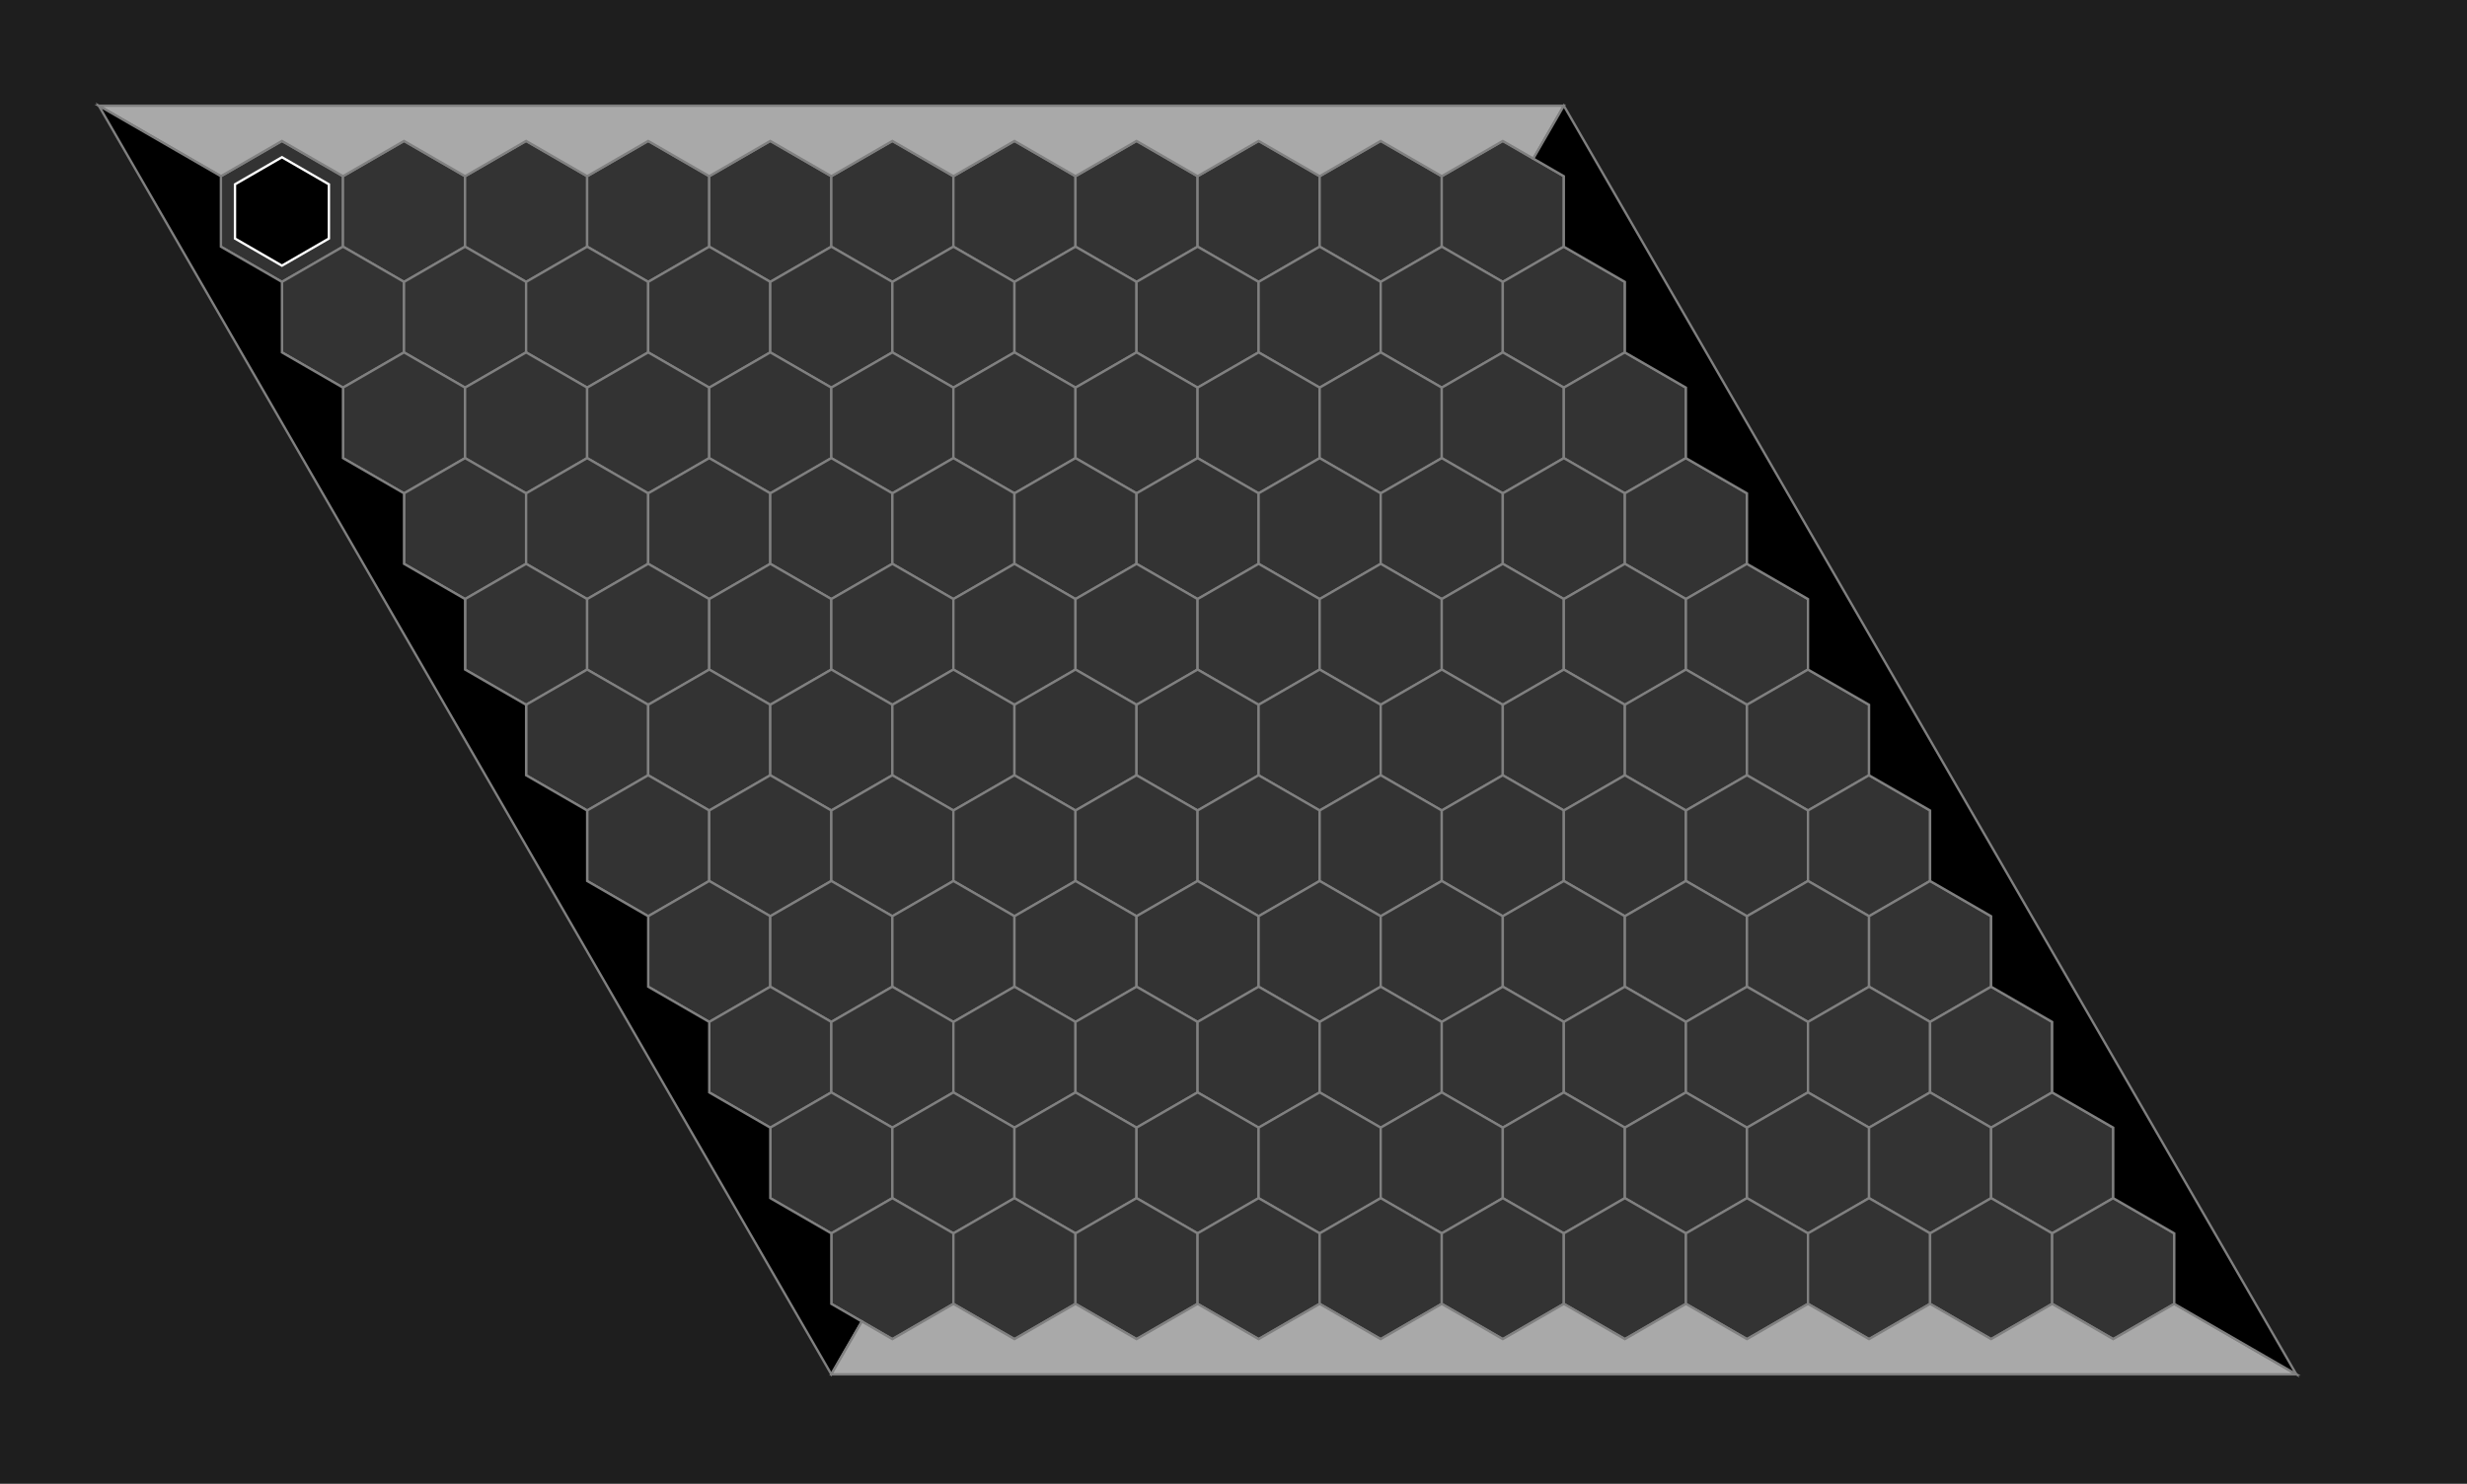
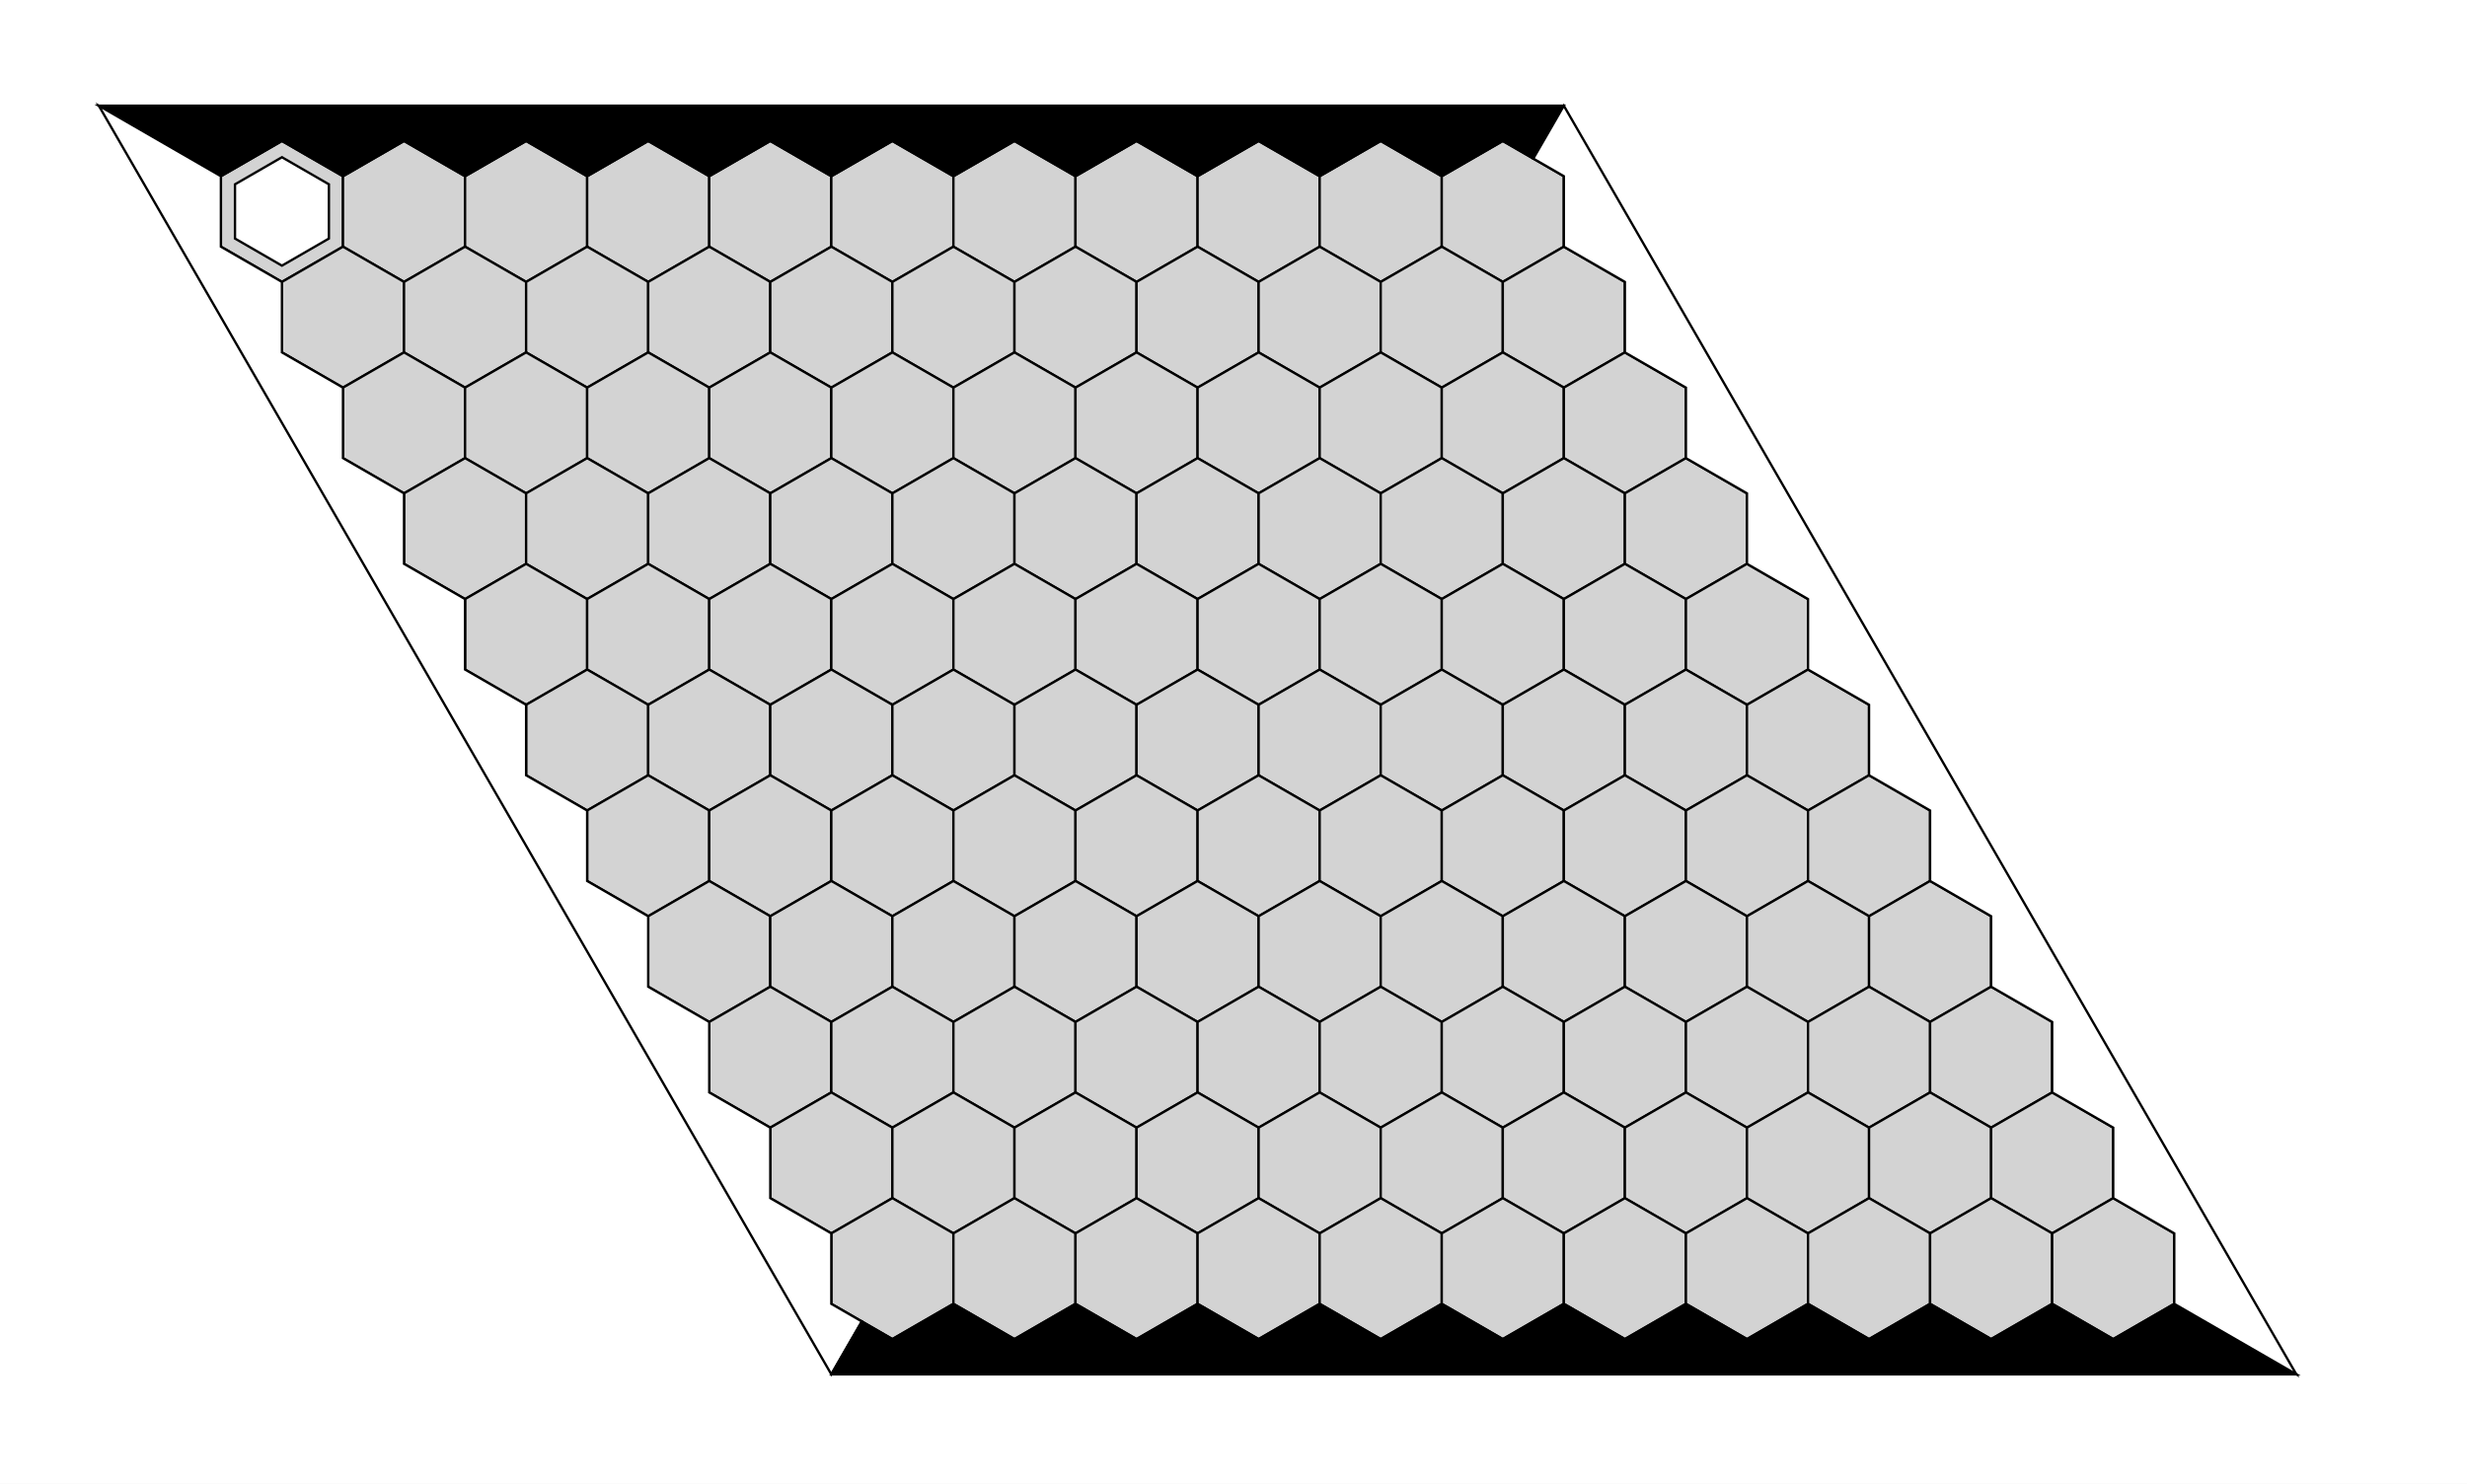
<svg xmlns="http://www.w3.org/2000/svg" baseProfile="full" height="315.789" version="1.1" width="525.0">
  <defs />
-   <rect fill="#1e1e1e" height="165.0" width="165.0" x="0" y="0" />
+   <rect fill="white" height="165.0" width="165.0" x="0" y="0" />
  <g transform="scale(1.0)">
-     <rect fill="#1e1e1e" height="315.789" width="525.0" x="0" y="0" />
+     <rect fill="white" height="315.789" width="525.0" x="0" y="0" />
    <g transform="translate(45.0,30.0) translate(15.0,15.0)">
-       <polygon fill="#333333" points="0.0,15.0 12.99,7.5 12.99,-7.5 -0.0,-15.0 -12.99,-7.5 -12.99,7.5" stroke="gray" stroke-width="0.5px" />
-       <polygon fill="black" points="0.0,11.539 9.993,5.769 9.993,-5.769 -0.0,-11.539 -9.993,-5.769 -9.993,5.769" stroke="white" stroke-width="0.5px" />
-       <polygon fill="#333333" points="25.981,15.0 38.971,7.5 38.971,-7.5 25.981,-15.0 12.99,-7.5 12.99,7.5" stroke="gray" stroke-width="0.5px" />
-       <polygon fill="#333333" points="51.962,15.0 64.952,7.5 64.952,-7.5 51.962,-15.0 38.971,-7.5 38.971,7.5" stroke="gray" stroke-width="0.5px" />
-       <polygon fill="#333333" points="77.942,15.0 90.933,7.5 90.933,-7.5 77.942,-15.0 64.952,-7.5 64.952,7.5" stroke="gray" stroke-width="0.5px" />
-       <polygon fill="#333333" points="103.923,15.0 116.913,7.5 116.913,-7.5 103.923,-15.0 90.933,-7.5 90.933,7.5" stroke="gray" stroke-width="0.5px" />
-       <polygon fill="#333333" points="129.904,15.0 142.894,7.5 142.894,-7.5 129.904,-15.0 116.913,-7.5 116.913,7.5" stroke="gray" stroke-width="0.5px" />
-       <polygon fill="#333333" points="155.885,15.0 168.875,7.5 168.875,-7.5 155.885,-15.0 142.894,-7.5 142.894,7.5" stroke="gray" stroke-width="0.5px" />
-       <polygon fill="#333333" points="181.865,15.0 194.856,7.5 194.856,-7.5 181.865,-15.0 168.875,-7.5 168.875,7.5" stroke="gray" stroke-width="0.5px" />
-       <polygon fill="#333333" points="207.846,15.0 220.837,7.5 220.837,-7.5 207.846,-15.0 194.856,-7.5 194.856,7.5" stroke="gray" stroke-width="0.5px" />
-       <polygon fill="#333333" points="233.827,15.0 246.817,7.5 246.817,-7.5 233.827,-15.0 220.837,-7.5 220.837,7.5" stroke="gray" stroke-width="0.5px" />
-       <polygon fill="#333333" points="259.808,15.0 272.798,7.5 272.798,-7.5 259.808,-15.0 246.817,-7.5 246.817,7.5" stroke="gray" stroke-width="0.5px" />
-       <polygon fill="#333333" points="12.99,37.5 25.981,30.0 25.981,15.0 12.99,7.5 0.0,15.0 0.0,30.0" stroke="gray" stroke-width="0.5px" />
-       <polygon fill="#333333" points="38.971,37.5 51.962,30.0 51.962,15.0 38.971,7.5 25.981,15.0 25.981,30.0" stroke="gray" stroke-width="0.5px" />
-       <polygon fill="#333333" points="64.952,37.5 77.942,30.0 77.942,15.0 64.952,7.5 51.962,15.0 51.962,30.0" stroke="gray" stroke-width="0.5px" />
-       <polygon fill="#333333" points="90.933,37.5 103.923,30.0 103.923,15.0 90.933,7.5 77.942,15.0 77.942,30.0" stroke="gray" stroke-width="0.5px" />
-       <polygon fill="#333333" points="116.913,37.5 129.904,30.0 129.904,15.0 116.913,7.5 103.923,15.0 103.923,30.0" stroke="gray" stroke-width="0.5px" />
-       <polygon fill="#333333" points="142.894,37.5 155.885,30.0 155.885,15.0 142.894,7.5 129.904,15.0 129.904,30.0" stroke="gray" stroke-width="0.5px" />
-       <polygon fill="#333333" points="168.875,37.5 181.865,30.0 181.865,15.0 168.875,7.5 155.885,15.0 155.885,30.0" stroke="gray" stroke-width="0.5px" />
-       <polygon fill="#333333" points="194.856,37.5 207.846,30.0 207.846,15.0 194.856,7.5 181.865,15.0 181.865,30.0" stroke="gray" stroke-width="0.5px" />
-       <polygon fill="#333333" points="220.837,37.5 233.827,30.0 233.827,15.0 220.837,7.5 207.846,15.0 207.846,30.0" stroke="gray" stroke-width="0.5px" />
-       <polygon fill="#333333" points="246.817,37.5 259.808,30.0 259.808,15.0 246.817,7.5 233.827,15.0 233.827,30.0" stroke="gray" stroke-width="0.5px" />
-       <polygon fill="#333333" points="272.798,37.5 285.788,30.0 285.788,15.0 272.798,7.5 259.808,15.0 259.808,30.0" stroke="gray" stroke-width="0.5px" />
-       <polygon fill="#333333" points="25.981,60.0 38.971,52.5 38.971,37.5 25.981,30.0 12.99,37.5 12.99,52.5" stroke="gray" stroke-width="0.5px" />
-       <polygon fill="#333333" points="51.962,60.0 64.952,52.5 64.952,37.5 51.962,30.0 38.971,37.5 38.971,52.5" stroke="gray" stroke-width="0.5px" />
-       <polygon fill="#333333" points="77.942,60.0 90.933,52.5 90.933,37.5 77.942,30.0 64.952,37.5 64.952,52.5" stroke="gray" stroke-width="0.5px" />
-       <polygon fill="#333333" points="103.923,60.0 116.913,52.5 116.913,37.5 103.923,30.0 90.933,37.5 90.933,52.5" stroke="gray" stroke-width="0.5px" />
-       <polygon fill="#333333" points="129.904,60.0 142.894,52.5 142.894,37.5 129.904,30.0 116.913,37.5 116.913,52.5" stroke="gray" stroke-width="0.5px" />
-       <polygon fill="#333333" points="155.885,60.0 168.875,52.5 168.875,37.5 155.885,30.0 142.894,37.5 142.894,52.5" stroke="gray" stroke-width="0.5px" />
-       <polygon fill="#333333" points="181.865,60.0 194.856,52.5 194.856,37.5 181.865,30.0 168.875,37.5 168.875,52.5" stroke="gray" stroke-width="0.5px" />
-       <polygon fill="#333333" points="207.846,60.0 220.837,52.5 220.837,37.5 207.846,30.0 194.856,37.5 194.856,52.5" stroke="gray" stroke-width="0.5px" />
-       <polygon fill="#333333" points="233.827,60.0 246.817,52.5 246.817,37.5 233.827,30.0 220.837,37.5 220.837,52.5" stroke="gray" stroke-width="0.5px" />
-       <polygon fill="#333333" points="259.808,60.0 272.798,52.5 272.798,37.5 259.808,30.0 246.817,37.5 246.817,52.5" stroke="gray" stroke-width="0.5px" />
-       <polygon fill="#333333" points="285.788,60.0 298.779,52.5 298.779,37.5 285.788,30.0 272.798,37.5 272.798,52.5" stroke="gray" stroke-width="0.5px" />
-       <polygon fill="#333333" points="38.971,82.5 51.962,75.0 51.962,60.0 38.971,52.5 25.981,60.0 25.981,75.0" stroke="gray" stroke-width="0.5px" />
-       <polygon fill="#333333" points="64.952,82.5 77.942,75.0 77.942,60.0 64.952,52.5 51.962,60.0 51.962,75.0" stroke="gray" stroke-width="0.5px" />
-       <polygon fill="#333333" points="90.933,82.5 103.923,75.0 103.923,60.0 90.933,52.5 77.942,60.0 77.942,75.0" stroke="gray" stroke-width="0.5px" />
-       <polygon fill="#333333" points="116.913,82.5 129.904,75.0 129.904,60.0 116.913,52.5 103.923,60.0 103.923,75.0" stroke="gray" stroke-width="0.5px" />
-       <polygon fill="#333333" points="142.894,82.5 155.885,75.0 155.885,60.0 142.894,52.5 129.904,60.0 129.904,75.0" stroke="gray" stroke-width="0.5px" />
-       <polygon fill="#333333" points="168.875,82.5 181.865,75.0 181.865,60.0 168.875,52.5 155.885,60.0 155.885,75.0" stroke="gray" stroke-width="0.5px" />
-       <polygon fill="#333333" points="194.856,82.5 207.846,75.0 207.846,60.0 194.856,52.5 181.865,60.0 181.865,75.0" stroke="gray" stroke-width="0.5px" />
-       <polygon fill="#333333" points="220.837,82.5 233.827,75.0 233.827,60.0 220.837,52.5 207.846,60.0 207.846,75.0" stroke="gray" stroke-width="0.5px" />
-       <polygon fill="#333333" points="246.817,82.5 259.808,75.0 259.808,60.0 246.817,52.5 233.827,60.0 233.827,75.0" stroke="gray" stroke-width="0.5px" />
-       <polygon fill="#333333" points="272.798,82.5 285.788,75.0 285.788,60.0 272.798,52.5 259.808,60.0 259.808,75.0" stroke="gray" stroke-width="0.5px" />
-       <polygon fill="#333333" points="298.779,82.5 311.769,75.0 311.769,60.0 298.779,52.5 285.788,60.0 285.788,75.0" stroke="gray" stroke-width="0.5px" />
-       <polygon fill="#333333" points="51.962,105.0 64.952,97.5 64.952,82.5 51.962,75.0 38.971,82.5 38.971,97.5" stroke="gray" stroke-width="0.5px" />
-       <polygon fill="#333333" points="77.942,105.0 90.933,97.5 90.933,82.5 77.942,75.0 64.952,82.5 64.952,97.5" stroke="gray" stroke-width="0.5px" />
-       <polygon fill="#333333" points="103.923,105.0 116.913,97.5 116.913,82.5 103.923,75.0 90.933,82.5 90.933,97.5" stroke="gray" stroke-width="0.5px" />
-       <polygon fill="#333333" points="129.904,105.0 142.894,97.5 142.894,82.5 129.904,75.0 116.913,82.5 116.913,97.5" stroke="gray" stroke-width="0.5px" />
-       <polygon fill="#333333" points="155.885,105.0 168.875,97.5 168.875,82.5 155.885,75.0 142.894,82.5 142.894,97.5" stroke="gray" stroke-width="0.5px" />
-       <polygon fill="#333333" points="181.865,105.0 194.856,97.5 194.856,82.5 181.865,75.0 168.875,82.5 168.875,97.5" stroke="gray" stroke-width="0.5px" />
-       <polygon fill="#333333" points="207.846,105.0 220.837,97.5 220.837,82.5 207.846,75.0 194.856,82.5 194.856,97.5" stroke="gray" stroke-width="0.5px" />
-       <polygon fill="#333333" points="233.827,105.0 246.817,97.5 246.817,82.5 233.827,75.0 220.837,82.5 220.837,97.5" stroke="gray" stroke-width="0.5px" />
-       <polygon fill="#333333" points="259.808,105.0 272.798,97.5 272.798,82.5 259.808,75.0 246.817,82.5 246.817,97.5" stroke="gray" stroke-width="0.5px" />
-       <polygon fill="#333333" points="285.788,105.0 298.779,97.5 298.779,82.5 285.788,75.0 272.798,82.5 272.798,97.5" stroke="gray" stroke-width="0.5px" />
-       <polygon fill="#333333" points="311.769,105.0 324.76,97.5 324.76,82.5 311.769,75.0 298.779,82.5 298.779,97.5" stroke="gray" stroke-width="0.5px" />
-       <polygon fill="#333333" points="64.952,127.5 77.942,120.0 77.942,105.0 64.952,97.5 51.962,105.0 51.962,120.0" stroke="gray" stroke-width="0.5px" />
-       <polygon fill="#333333" points="90.933,127.5 103.923,120.0 103.923,105.0 90.933,97.5 77.942,105.0 77.942,120.0" stroke="gray" stroke-width="0.5px" />
-       <polygon fill="#333333" points="116.913,127.5 129.904,120.0 129.904,105.0 116.913,97.5 103.923,105.0 103.923,120.0" stroke="gray" stroke-width="0.5px" />
-       <polygon fill="#333333" points="142.894,127.5 155.885,120.0 155.885,105.0 142.894,97.5 129.904,105.0 129.904,120.0" stroke="gray" stroke-width="0.5px" />
-       <polygon fill="#333333" points="168.875,127.5 181.865,120.0 181.865,105.0 168.875,97.5 155.885,105.0 155.885,120.0" stroke="gray" stroke-width="0.5px" />
-       <polygon fill="#333333" points="194.856,127.5 207.846,120.0 207.846,105.0 194.856,97.5 181.865,105.0 181.865,120.0" stroke="gray" stroke-width="0.5px" />
-       <polygon fill="#333333" points="220.837,127.5 233.827,120.0 233.827,105.0 220.837,97.5 207.846,105.0 207.846,120.0" stroke="gray" stroke-width="0.5px" />
-       <polygon fill="#333333" points="246.817,127.5 259.808,120.0 259.808,105.0 246.817,97.5 233.827,105.0 233.827,120.0" stroke="gray" stroke-width="0.5px" />
-       <polygon fill="#333333" points="272.798,127.5 285.788,120.0 285.788,105.0 272.798,97.5 259.808,105.0 259.808,120.0" stroke="gray" stroke-width="0.5px" />
-       <polygon fill="#333333" points="298.779,127.5 311.769,120.0 311.769,105.0 298.779,97.5 285.788,105.0 285.788,120.0" stroke="gray" stroke-width="0.5px" />
-       <polygon fill="#333333" points="324.76,127.5 337.75,120.0 337.75,105.0 324.76,97.5 311.769,105.0 311.769,120.0" stroke="gray" stroke-width="0.5px" />
-       <polygon fill="#333333" points="77.942,150.0 90.933,142.5 90.933,127.5 77.942,120.0 64.952,127.5 64.952,142.5" stroke="gray" stroke-width="0.5px" />
-       <polygon fill="#333333" points="103.923,150.0 116.913,142.5 116.913,127.5 103.923,120.0 90.933,127.5 90.933,142.5" stroke="gray" stroke-width="0.5px" />
-       <polygon fill="#333333" points="129.904,150.0 142.894,142.5 142.894,127.5 129.904,120.0 116.913,127.5 116.913,142.5" stroke="gray" stroke-width="0.5px" />
-       <polygon fill="#333333" points="155.885,150.0 168.875,142.5 168.875,127.5 155.885,120.0 142.894,127.5 142.894,142.5" stroke="gray" stroke-width="0.5px" />
-       <polygon fill="#333333" points="181.865,150.0 194.856,142.5 194.856,127.5 181.865,120.0 168.875,127.5 168.875,142.5" stroke="gray" stroke-width="0.5px" />
-       <polygon fill="#333333" points="207.846,150.0 220.837,142.5 220.837,127.5 207.846,120.0 194.856,127.5 194.856,142.5" stroke="gray" stroke-width="0.5px" />
-       <polygon fill="#333333" points="233.827,150.0 246.817,142.5 246.817,127.5 233.827,120.0 220.837,127.5 220.837,142.5" stroke="gray" stroke-width="0.5px" />
-       <polygon fill="#333333" points="259.808,150.0 272.798,142.5 272.798,127.5 259.808,120.0 246.817,127.5 246.817,142.5" stroke="gray" stroke-width="0.5px" />
-       <polygon fill="#333333" points="285.788,150.0 298.779,142.5 298.779,127.5 285.788,120.0 272.798,127.5 272.798,142.5" stroke="gray" stroke-width="0.5px" />
-       <polygon fill="#333333" points="311.769,150.0 324.76,142.5 324.76,127.5 311.769,120.0 298.779,127.5 298.779,142.5" stroke="gray" stroke-width="0.5px" />
-       <polygon fill="#333333" points="337.75,150.0 350.74,142.5 350.74,127.5 337.75,120.0 324.76,127.5 324.76,142.5" stroke="gray" stroke-width="0.5px" />
-       <polygon fill="#333333" points="90.933,172.5 103.923,165.0 103.923,150.0 90.933,142.5 77.942,150.0 77.942,165.0" stroke="gray" stroke-width="0.5px" />
-       <polygon fill="#333333" points="116.913,172.5 129.904,165.0 129.904,150.0 116.913,142.5 103.923,150.0 103.923,165.0" stroke="gray" stroke-width="0.5px" />
-       <polygon fill="#333333" points="142.894,172.5 155.885,165.0 155.885,150.0 142.894,142.5 129.904,150.0 129.904,165.0" stroke="gray" stroke-width="0.5px" />
-       <polygon fill="#333333" points="168.875,172.5 181.865,165.0 181.865,150.0 168.875,142.5 155.885,150.0 155.885,165.0" stroke="gray" stroke-width="0.5px" />
-       <polygon fill="#333333" points="194.856,172.5 207.846,165.0 207.846,150.0 194.856,142.5 181.865,150.0 181.865,165.0" stroke="gray" stroke-width="0.5px" />
-       <polygon fill="#333333" points="220.837,172.5 233.827,165.0 233.827,150.0 220.837,142.5 207.846,150.0 207.846,165.0" stroke="gray" stroke-width="0.5px" />
-       <polygon fill="#333333" points="246.817,172.5 259.808,165.0 259.808,150.0 246.817,142.5 233.827,150.0 233.827,165.0" stroke="gray" stroke-width="0.5px" />
-       <polygon fill="#333333" points="272.798,172.5 285.788,165.0 285.788,150.0 272.798,142.5 259.808,150.0 259.808,165.0" stroke="gray" stroke-width="0.5px" />
-       <polygon fill="#333333" points="298.779,172.5 311.769,165.0 311.769,150.0 298.779,142.5 285.788,150.0 285.788,165.0" stroke="gray" stroke-width="0.5px" />
-       <polygon fill="#333333" points="324.76,172.5 337.75,165.0 337.75,150.0 324.76,142.5 311.769,150.0 311.769,165.0" stroke="gray" stroke-width="0.5px" />
-       <polygon fill="#333333" points="350.74,172.5 363.731,165.0 363.731,150.0 350.74,142.5 337.75,150.0 337.75,165.0" stroke="gray" stroke-width="0.5px" />
-       <polygon fill="#333333" points="103.923,195.0 116.913,187.5 116.913,172.5 103.923,165.0 90.933,172.5 90.933,187.5" stroke="gray" stroke-width="0.5px" />
-       <polygon fill="#333333" points="129.904,195.0 142.894,187.5 142.894,172.5 129.904,165.0 116.913,172.5 116.913,187.5" stroke="gray" stroke-width="0.5px" />
-       <polygon fill="#333333" points="155.885,195.0 168.875,187.5 168.875,172.5 155.885,165.0 142.894,172.5 142.894,187.5" stroke="gray" stroke-width="0.5px" />
-       <polygon fill="#333333" points="181.865,195.0 194.856,187.5 194.856,172.5 181.865,165.0 168.875,172.5 168.875,187.5" stroke="gray" stroke-width="0.5px" />
-       <polygon fill="#333333" points="207.846,195.0 220.837,187.5 220.837,172.5 207.846,165.0 194.856,172.5 194.856,187.5" stroke="gray" stroke-width="0.5px" />
-       <polygon fill="#333333" points="233.827,195.0 246.817,187.5 246.817,172.5 233.827,165.0 220.837,172.5 220.837,187.5" stroke="gray" stroke-width="0.5px" />
-       <polygon fill="#333333" points="259.808,195.0 272.798,187.5 272.798,172.5 259.808,165.0 246.817,172.5 246.817,187.5" stroke="gray" stroke-width="0.5px" />
-       <polygon fill="#333333" points="285.788,195.0 298.779,187.5 298.779,172.5 285.788,165.0 272.798,172.5 272.798,187.5" stroke="gray" stroke-width="0.5px" />
-       <polygon fill="#333333" points="311.769,195.0 324.76,187.5 324.76,172.5 311.769,165.0 298.779,172.5 298.779,187.5" stroke="gray" stroke-width="0.5px" />
-       <polygon fill="#333333" points="337.75,195.0 350.74,187.5 350.74,172.5 337.75,165.0 324.76,172.5 324.76,187.5" stroke="gray" stroke-width="0.5px" />
-       <polygon fill="#333333" points="363.731,195.0 376.721,187.5 376.721,172.5 363.731,165.0 350.74,172.5 350.74,187.5" stroke="gray" stroke-width="0.5px" />
-       <polygon fill="#333333" points="116.913,217.5 129.904,210.0 129.904,195.0 116.913,187.5 103.923,195.0 103.923,210.0" stroke="gray" stroke-width="0.5px" />
-       <polygon fill="#333333" points="142.894,217.5 155.885,210.0 155.885,195.0 142.894,187.5 129.904,195.0 129.904,210.0" stroke="gray" stroke-width="0.5px" />
-       <polygon fill="#333333" points="168.875,217.5 181.865,210.0 181.865,195.0 168.875,187.5 155.885,195.0 155.885,210.0" stroke="gray" stroke-width="0.5px" />
-       <polygon fill="#333333" points="194.856,217.5 207.846,210.0 207.846,195.0 194.856,187.5 181.865,195.0 181.865,210.0" stroke="gray" stroke-width="0.5px" />
-       <polygon fill="#333333" points="220.837,217.5 233.827,210.0 233.827,195.0 220.837,187.5 207.846,195.0 207.846,210.0" stroke="gray" stroke-width="0.5px" />
-       <polygon fill="#333333" points="246.817,217.5 259.808,210.0 259.808,195.0 246.817,187.5 233.827,195.0 233.827,210.0" stroke="gray" stroke-width="0.5px" />
-       <polygon fill="#333333" points="272.798,217.5 285.788,210.0 285.788,195.0 272.798,187.5 259.808,195.0 259.808,210.0" stroke="gray" stroke-width="0.5px" />
-       <polygon fill="#333333" points="298.779,217.5 311.769,210.0 311.769,195.0 298.779,187.5 285.788,195.0 285.788,210.0" stroke="gray" stroke-width="0.5px" />
-       <polygon fill="#333333" points="324.76,217.5 337.75,210.0 337.75,195.0 324.76,187.5 311.769,195.0 311.769,210.0" stroke="gray" stroke-width="0.5px" />
-       <polygon fill="#333333" points="350.74,217.5 363.731,210.0 363.731,195.0 350.74,187.5 337.75,195.0 337.75,210.0" stroke="gray" stroke-width="0.5px" />
-       <polygon fill="#333333" points="376.721,217.5 389.711,210.0 389.711,195.0 376.721,187.5 363.731,195.0 363.731,210.0" stroke="gray" stroke-width="0.5px" />
-       <polygon fill="#333333" points="129.904,240.0 142.894,232.5 142.894,217.5 129.904,210.0 116.913,217.5 116.913,232.5" stroke="gray" stroke-width="0.5px" />
-       <polygon fill="#333333" points="155.885,240.0 168.875,232.5 168.875,217.5 155.885,210.0 142.894,217.5 142.894,232.5" stroke="gray" stroke-width="0.5px" />
-       <polygon fill="#333333" points="181.865,240.0 194.856,232.5 194.856,217.5 181.865,210.0 168.875,217.5 168.875,232.5" stroke="gray" stroke-width="0.5px" />
-       <polygon fill="#333333" points="207.846,240.0 220.837,232.5 220.837,217.5 207.846,210.0 194.856,217.5 194.856,232.5" stroke="gray" stroke-width="0.5px" />
-       <polygon fill="#333333" points="233.827,240.0 246.817,232.5 246.817,217.5 233.827,210.0 220.837,217.5 220.837,232.5" stroke="gray" stroke-width="0.5px" />
-       <polygon fill="#333333" points="259.808,240.0 272.798,232.5 272.798,217.5 259.808,210.0 246.817,217.5 246.817,232.5" stroke="gray" stroke-width="0.5px" />
-       <polygon fill="#333333" points="285.788,240.0 298.779,232.5 298.779,217.5 285.788,210.0 272.798,217.5 272.798,232.5" stroke="gray" stroke-width="0.5px" />
-       <polygon fill="#333333" points="311.769,240.0 324.76,232.5 324.76,217.5 311.769,210.0 298.779,217.5 298.779,232.5" stroke="gray" stroke-width="0.5px" />
-       <polygon fill="#333333" points="337.75,240.0 350.74,232.5 350.74,217.5 337.75,210.0 324.76,217.5 324.76,232.5" stroke="gray" stroke-width="0.5px" />
-       <polygon fill="#333333" points="363.731,240.0 376.721,232.5 376.721,217.5 363.731,210.0 350.74,217.5 350.74,232.5" stroke="gray" stroke-width="0.5px" />
-       <polygon fill="#333333" points="389.711,240.0 402.702,232.5 402.702,217.5 389.711,210.0 376.721,217.5 376.721,232.5" stroke="gray" stroke-width="0.5px" />
+       <polygon fill="lightgray" points="0.0,15.0 12.99,7.5 12.99,-7.5 -0.0,-15.0 -12.99,-7.5 -12.99,7.5" stroke="black" stroke-width="0.5px" />
+       <polygon fill="white" points="0.0,11.539 9.993,5.769 9.993,-5.769 -0.0,-11.539 -9.993,-5.769 -9.993,5.769" stroke="black" stroke-width="0.5px" />
+       <polygon fill="lightgray" points="25.981,15.0 38.971,7.5 38.971,-7.5 25.981,-15.0 12.99,-7.5 12.99,7.5" stroke="black" stroke-width="0.5px" />
+       <polygon fill="lightgray" points="51.962,15.0 64.952,7.5 64.952,-7.5 51.962,-15.0 38.971,-7.5 38.971,7.5" stroke="black" stroke-width="0.5px" />
+       <polygon fill="lightgray" points="77.942,15.0 90.933,7.5 90.933,-7.5 77.942,-15.0 64.952,-7.5 64.952,7.5" stroke="black" stroke-width="0.5px" />
+       <polygon fill="lightgray" points="103.923,15.0 116.913,7.5 116.913,-7.5 103.923,-15.0 90.933,-7.5 90.933,7.5" stroke="black" stroke-width="0.5px" />
+       <polygon fill="lightgray" points="129.904,15.0 142.894,7.5 142.894,-7.5 129.904,-15.0 116.913,-7.5 116.913,7.5" stroke="black" stroke-width="0.5px" />
+       <polygon fill="lightgray" points="155.885,15.0 168.875,7.5 168.875,-7.5 155.885,-15.0 142.894,-7.5 142.894,7.5" stroke="black" stroke-width="0.5px" />
+       <polygon fill="lightgray" points="181.865,15.0 194.856,7.5 194.856,-7.5 181.865,-15.0 168.875,-7.5 168.875,7.5" stroke="black" stroke-width="0.5px" />
+       <polygon fill="lightgray" points="207.846,15.0 220.837,7.5 220.837,-7.5 207.846,-15.0 194.856,-7.5 194.856,7.5" stroke="black" stroke-width="0.5px" />
+       <polygon fill="lightgray" points="233.827,15.0 246.817,7.5 246.817,-7.5 233.827,-15.0 220.837,-7.5 220.837,7.5" stroke="black" stroke-width="0.5px" />
+       <polygon fill="lightgray" points="259.808,15.0 272.798,7.5 272.798,-7.5 259.808,-15.0 246.817,-7.5 246.817,7.5" stroke="black" stroke-width="0.5px" />
+       <polygon fill="lightgray" points="12.99,37.5 25.981,30.0 25.981,15.0 12.99,7.5 0.0,15.0 0.0,30.0" stroke="black" stroke-width="0.5px" />
+       <polygon fill="lightgray" points="38.971,37.5 51.962,30.0 51.962,15.0 38.971,7.5 25.981,15.0 25.981,30.0" stroke="black" stroke-width="0.5px" />
+       <polygon fill="lightgray" points="64.952,37.5 77.942,30.0 77.942,15.0 64.952,7.5 51.962,15.0 51.962,30.0" stroke="black" stroke-width="0.5px" />
+       <polygon fill="lightgray" points="90.933,37.5 103.923,30.0 103.923,15.0 90.933,7.5 77.942,15.0 77.942,30.0" stroke="black" stroke-width="0.5px" />
+       <polygon fill="lightgray" points="116.913,37.5 129.904,30.0 129.904,15.0 116.913,7.5 103.923,15.0 103.923,30.0" stroke="black" stroke-width="0.5px" />
+       <polygon fill="lightgray" points="142.894,37.5 155.885,30.0 155.885,15.0 142.894,7.5 129.904,15.0 129.904,30.0" stroke="black" stroke-width="0.5px" />
+       <polygon fill="lightgray" points="168.875,37.5 181.865,30.0 181.865,15.0 168.875,7.5 155.885,15.0 155.885,30.0" stroke="black" stroke-width="0.5px" />
+       <polygon fill="lightgray" points="194.856,37.5 207.846,30.0 207.846,15.0 194.856,7.5 181.865,15.0 181.865,30.0" stroke="black" stroke-width="0.5px" />
+       <polygon fill="lightgray" points="220.837,37.5 233.827,30.0 233.827,15.0 220.837,7.5 207.846,15.0 207.846,30.0" stroke="black" stroke-width="0.5px" />
+       <polygon fill="lightgray" points="246.817,37.5 259.808,30.0 259.808,15.0 246.817,7.5 233.827,15.0 233.827,30.0" stroke="black" stroke-width="0.5px" />
+       <polygon fill="lightgray" points="272.798,37.5 285.788,30.0 285.788,15.0 272.798,7.5 259.808,15.0 259.808,30.0" stroke="black" stroke-width="0.5px" />
+       <polygon fill="lightgray" points="25.981,60.0 38.971,52.5 38.971,37.5 25.981,30.0 12.99,37.5 12.99,52.5" stroke="black" stroke-width="0.5px" />
+       <polygon fill="lightgray" points="51.962,60.0 64.952,52.5 64.952,37.5 51.962,30.0 38.971,37.5 38.971,52.5" stroke="black" stroke-width="0.5px" />
+       <polygon fill="lightgray" points="77.942,60.0 90.933,52.5 90.933,37.5 77.942,30.0 64.952,37.5 64.952,52.5" stroke="black" stroke-width="0.5px" />
+       <polygon fill="lightgray" points="103.923,60.0 116.913,52.5 116.913,37.5 103.923,30.0 90.933,37.5 90.933,52.5" stroke="black" stroke-width="0.5px" />
+       <polygon fill="lightgray" points="129.904,60.0 142.894,52.5 142.894,37.5 129.904,30.0 116.913,37.5 116.913,52.5" stroke="black" stroke-width="0.5px" />
+       <polygon fill="lightgray" points="155.885,60.0 168.875,52.5 168.875,37.5 155.885,30.0 142.894,37.5 142.894,52.5" stroke="black" stroke-width="0.5px" />
+       <polygon fill="lightgray" points="181.865,60.0 194.856,52.5 194.856,37.5 181.865,30.0 168.875,37.5 168.875,52.5" stroke="black" stroke-width="0.5px" />
+       <polygon fill="lightgray" points="207.846,60.0 220.837,52.5 220.837,37.5 207.846,30.0 194.856,37.5 194.856,52.5" stroke="black" stroke-width="0.5px" />
+       <polygon fill="lightgray" points="233.827,60.0 246.817,52.5 246.817,37.5 233.827,30.0 220.837,37.5 220.837,52.5" stroke="black" stroke-width="0.5px" />
+       <polygon fill="lightgray" points="259.808,60.0 272.798,52.5 272.798,37.5 259.808,30.0 246.817,37.5 246.817,52.5" stroke="black" stroke-width="0.5px" />
+       <polygon fill="lightgray" points="285.788,60.0 298.779,52.5 298.779,37.5 285.788,30.0 272.798,37.5 272.798,52.5" stroke="black" stroke-width="0.5px" />
+       <polygon fill="lightgray" points="38.971,82.5 51.962,75.0 51.962,60.0 38.971,52.5 25.981,60.0 25.981,75.0" stroke="black" stroke-width="0.5px" />
+       <polygon fill="lightgray" points="64.952,82.5 77.942,75.0 77.942,60.0 64.952,52.5 51.962,60.0 51.962,75.0" stroke="black" stroke-width="0.5px" />
+       <polygon fill="lightgray" points="90.933,82.5 103.923,75.0 103.923,60.0 90.933,52.5 77.942,60.0 77.942,75.0" stroke="black" stroke-width="0.5px" />
+       <polygon fill="lightgray" points="116.913,82.5 129.904,75.0 129.904,60.0 116.913,52.5 103.923,60.0 103.923,75.0" stroke="black" stroke-width="0.5px" />
+       <polygon fill="lightgray" points="142.894,82.5 155.885,75.0 155.885,60.0 142.894,52.5 129.904,60.0 129.904,75.0" stroke="black" stroke-width="0.5px" />
+       <polygon fill="lightgray" points="168.875,82.5 181.865,75.0 181.865,60.0 168.875,52.5 155.885,60.0 155.885,75.0" stroke="black" stroke-width="0.5px" />
+       <polygon fill="lightgray" points="194.856,82.5 207.846,75.0 207.846,60.0 194.856,52.5 181.865,60.0 181.865,75.0" stroke="black" stroke-width="0.5px" />
+       <polygon fill="lightgray" points="220.837,82.5 233.827,75.0 233.827,60.0 220.837,52.5 207.846,60.0 207.846,75.0" stroke="black" stroke-width="0.5px" />
+       <polygon fill="lightgray" points="246.817,82.5 259.808,75.0 259.808,60.0 246.817,52.5 233.827,60.0 233.827,75.0" stroke="black" stroke-width="0.5px" />
+       <polygon fill="lightgray" points="272.798,82.5 285.788,75.0 285.788,60.0 272.798,52.5 259.808,60.0 259.808,75.0" stroke="black" stroke-width="0.5px" />
+       <polygon fill="lightgray" points="298.779,82.5 311.769,75.0 311.769,60.0 298.779,52.5 285.788,60.0 285.788,75.0" stroke="black" stroke-width="0.5px" />
+       <polygon fill="lightgray" points="51.962,105.0 64.952,97.5 64.952,82.5 51.962,75.0 38.971,82.5 38.971,97.5" stroke="black" stroke-width="0.5px" />
+       <polygon fill="lightgray" points="77.942,105.0 90.933,97.5 90.933,82.5 77.942,75.0 64.952,82.5 64.952,97.5" stroke="black" stroke-width="0.5px" />
+       <polygon fill="lightgray" points="103.923,105.0 116.913,97.5 116.913,82.5 103.923,75.0 90.933,82.5 90.933,97.5" stroke="black" stroke-width="0.5px" />
+       <polygon fill="lightgray" points="129.904,105.0 142.894,97.5 142.894,82.5 129.904,75.0 116.913,82.5 116.913,97.5" stroke="black" stroke-width="0.5px" />
+       <polygon fill="lightgray" points="155.885,105.0 168.875,97.5 168.875,82.5 155.885,75.0 142.894,82.5 142.894,97.5" stroke="black" stroke-width="0.5px" />
+       <polygon fill="lightgray" points="181.865,105.0 194.856,97.5 194.856,82.5 181.865,75.0 168.875,82.5 168.875,97.5" stroke="black" stroke-width="0.5px" />
+       <polygon fill="lightgray" points="207.846,105.0 220.837,97.5 220.837,82.5 207.846,75.0 194.856,82.5 194.856,97.5" stroke="black" stroke-width="0.5px" />
+       <polygon fill="lightgray" points="233.827,105.0 246.817,97.5 246.817,82.5 233.827,75.0 220.837,82.5 220.837,97.5" stroke="black" stroke-width="0.5px" />
+       <polygon fill="lightgray" points="259.808,105.0 272.798,97.5 272.798,82.5 259.808,75.0 246.817,82.5 246.817,97.5" stroke="black" stroke-width="0.5px" />
+       <polygon fill="lightgray" points="285.788,105.0 298.779,97.5 298.779,82.5 285.788,75.0 272.798,82.5 272.798,97.5" stroke="black" stroke-width="0.5px" />
+       <polygon fill="lightgray" points="311.769,105.0 324.76,97.5 324.76,82.5 311.769,75.0 298.779,82.5 298.779,97.5" stroke="black" stroke-width="0.5px" />
+       <polygon fill="lightgray" points="64.952,127.5 77.942,120.0 77.942,105.0 64.952,97.5 51.962,105.0 51.962,120.0" stroke="black" stroke-width="0.5px" />
+       <polygon fill="lightgray" points="90.933,127.5 103.923,120.0 103.923,105.0 90.933,97.5 77.942,105.0 77.942,120.0" stroke="black" stroke-width="0.5px" />
+       <polygon fill="lightgray" points="116.913,127.5 129.904,120.0 129.904,105.0 116.913,97.5 103.923,105.0 103.923,120.0" stroke="black" stroke-width="0.5px" />
+       <polygon fill="lightgray" points="142.894,127.5 155.885,120.0 155.885,105.0 142.894,97.5 129.904,105.0 129.904,120.0" stroke="black" stroke-width="0.5px" />
+       <polygon fill="lightgray" points="168.875,127.5 181.865,120.0 181.865,105.0 168.875,97.5 155.885,105.0 155.885,120.0" stroke="black" stroke-width="0.5px" />
+       <polygon fill="lightgray" points="194.856,127.5 207.846,120.0 207.846,105.0 194.856,97.5 181.865,105.0 181.865,120.0" stroke="black" stroke-width="0.5px" />
+       <polygon fill="lightgray" points="220.837,127.5 233.827,120.0 233.827,105.0 220.837,97.5 207.846,105.0 207.846,120.0" stroke="black" stroke-width="0.5px" />
+       <polygon fill="lightgray" points="246.817,127.5 259.808,120.0 259.808,105.0 246.817,97.5 233.827,105.0 233.827,120.0" stroke="black" stroke-width="0.5px" />
+       <polygon fill="lightgray" points="272.798,127.5 285.788,120.0 285.788,105.0 272.798,97.5 259.808,105.0 259.808,120.0" stroke="black" stroke-width="0.5px" />
+       <polygon fill="lightgray" points="298.779,127.5 311.769,120.0 311.769,105.0 298.779,97.5 285.788,105.0 285.788,120.0" stroke="black" stroke-width="0.5px" />
+       <polygon fill="lightgray" points="324.76,127.5 337.75,120.0 337.75,105.0 324.76,97.5 311.769,105.0 311.769,120.0" stroke="black" stroke-width="0.5px" />
+       <polygon fill="lightgray" points="77.942,150.0 90.933,142.5 90.933,127.5 77.942,120.0 64.952,127.5 64.952,142.5" stroke="black" stroke-width="0.5px" />
+       <polygon fill="lightgray" points="103.923,150.0 116.913,142.5 116.913,127.5 103.923,120.0 90.933,127.5 90.933,142.5" stroke="black" stroke-width="0.5px" />
+       <polygon fill="lightgray" points="129.904,150.0 142.894,142.5 142.894,127.5 129.904,120.0 116.913,127.5 116.913,142.5" stroke="black" stroke-width="0.5px" />
+       <polygon fill="lightgray" points="155.885,150.0 168.875,142.5 168.875,127.5 155.885,120.0 142.894,127.5 142.894,142.5" stroke="black" stroke-width="0.5px" />
+       <polygon fill="lightgray" points="181.865,150.0 194.856,142.5 194.856,127.5 181.865,120.0 168.875,127.5 168.875,142.5" stroke="black" stroke-width="0.5px" />
+       <polygon fill="lightgray" points="207.846,150.0 220.837,142.5 220.837,127.5 207.846,120.0 194.856,127.5 194.856,142.5" stroke="black" stroke-width="0.5px" />
+       <polygon fill="lightgray" points="233.827,150.0 246.817,142.5 246.817,127.5 233.827,120.0 220.837,127.5 220.837,142.5" stroke="black" stroke-width="0.5px" />
+       <polygon fill="lightgray" points="259.808,150.0 272.798,142.5 272.798,127.5 259.808,120.0 246.817,127.5 246.817,142.5" stroke="black" stroke-width="0.5px" />
+       <polygon fill="lightgray" points="285.788,150.0 298.779,142.5 298.779,127.5 285.788,120.0 272.798,127.5 272.798,142.5" stroke="black" stroke-width="0.5px" />
+       <polygon fill="lightgray" points="311.769,150.0 324.76,142.5 324.76,127.5 311.769,120.0 298.779,127.5 298.779,142.5" stroke="black" stroke-width="0.5px" />
+       <polygon fill="lightgray" points="337.75,150.0 350.74,142.5 350.74,127.5 337.75,120.0 324.76,127.5 324.76,142.5" stroke="black" stroke-width="0.5px" />
+       <polygon fill="lightgray" points="90.933,172.5 103.923,165.0 103.923,150.0 90.933,142.5 77.942,150.0 77.942,165.0" stroke="black" stroke-width="0.5px" />
+       <polygon fill="lightgray" points="116.913,172.5 129.904,165.0 129.904,150.0 116.913,142.5 103.923,150.0 103.923,165.0" stroke="black" stroke-width="0.5px" />
+       <polygon fill="lightgray" points="142.894,172.5 155.885,165.0 155.885,150.0 142.894,142.5 129.904,150.0 129.904,165.0" stroke="black" stroke-width="0.5px" />
+       <polygon fill="lightgray" points="168.875,172.5 181.865,165.0 181.865,150.0 168.875,142.5 155.885,150.0 155.885,165.0" stroke="black" stroke-width="0.5px" />
+       <polygon fill="lightgray" points="194.856,172.5 207.846,165.0 207.846,150.0 194.856,142.5 181.865,150.0 181.865,165.0" stroke="black" stroke-width="0.5px" />
+       <polygon fill="lightgray" points="220.837,172.5 233.827,165.0 233.827,150.0 220.837,142.5 207.846,150.0 207.846,165.0" stroke="black" stroke-width="0.5px" />
+       <polygon fill="lightgray" points="246.817,172.5 259.808,165.0 259.808,150.0 246.817,142.5 233.827,150.0 233.827,165.0" stroke="black" stroke-width="0.5px" />
+       <polygon fill="lightgray" points="272.798,172.5 285.788,165.0 285.788,150.0 272.798,142.5 259.808,150.0 259.808,165.0" stroke="black" stroke-width="0.5px" />
+       <polygon fill="lightgray" points="298.779,172.5 311.769,165.0 311.769,150.0 298.779,142.5 285.788,150.0 285.788,165.0" stroke="black" stroke-width="0.5px" />
+       <polygon fill="lightgray" points="324.76,172.5 337.75,165.0 337.75,150.0 324.76,142.5 311.769,150.0 311.769,165.0" stroke="black" stroke-width="0.5px" />
+       <polygon fill="lightgray" points="350.74,172.5 363.731,165.0 363.731,150.0 350.74,142.5 337.75,150.0 337.75,165.0" stroke="black" stroke-width="0.5px" />
+       <polygon fill="lightgray" points="103.923,195.0 116.913,187.5 116.913,172.5 103.923,165.0 90.933,172.5 90.933,187.5" stroke="black" stroke-width="0.5px" />
+       <polygon fill="lightgray" points="129.904,195.0 142.894,187.5 142.894,172.5 129.904,165.0 116.913,172.5 116.913,187.5" stroke="black" stroke-width="0.5px" />
+       <polygon fill="lightgray" points="155.885,195.0 168.875,187.5 168.875,172.5 155.885,165.0 142.894,172.5 142.894,187.5" stroke="black" stroke-width="0.5px" />
+       <polygon fill="lightgray" points="181.865,195.0 194.856,187.5 194.856,172.5 181.865,165.0 168.875,172.5 168.875,187.5" stroke="black" stroke-width="0.5px" />
+       <polygon fill="lightgray" points="207.846,195.0 220.837,187.5 220.837,172.5 207.846,165.0 194.856,172.5 194.856,187.5" stroke="black" stroke-width="0.5px" />
+       <polygon fill="lightgray" points="233.827,195.0 246.817,187.5 246.817,172.5 233.827,165.0 220.837,172.5 220.837,187.5" stroke="black" stroke-width="0.5px" />
+       <polygon fill="lightgray" points="259.808,195.0 272.798,187.5 272.798,172.5 259.808,165.0 246.817,172.5 246.817,187.5" stroke="black" stroke-width="0.5px" />
+       <polygon fill="lightgray" points="285.788,195.0 298.779,187.5 298.779,172.5 285.788,165.0 272.798,172.5 272.798,187.5" stroke="black" stroke-width="0.5px" />
+       <polygon fill="lightgray" points="311.769,195.0 324.76,187.5 324.76,172.5 311.769,165.0 298.779,172.5 298.779,187.5" stroke="black" stroke-width="0.5px" />
+       <polygon fill="lightgray" points="337.75,195.0 350.74,187.5 350.74,172.5 337.75,165.0 324.76,172.5 324.76,187.5" stroke="black" stroke-width="0.5px" />
+       <polygon fill="lightgray" points="363.731,195.0 376.721,187.5 376.721,172.5 363.731,165.0 350.74,172.5 350.74,187.5" stroke="black" stroke-width="0.5px" />
+       <polygon fill="lightgray" points="116.913,217.5 129.904,210.0 129.904,195.0 116.913,187.5 103.923,195.0 103.923,210.0" stroke="black" stroke-width="0.5px" />
+       <polygon fill="lightgray" points="142.894,217.5 155.885,210.0 155.885,195.0 142.894,187.5 129.904,195.0 129.904,210.0" stroke="black" stroke-width="0.5px" />
+       <polygon fill="lightgray" points="168.875,217.5 181.865,210.0 181.865,195.0 168.875,187.5 155.885,195.0 155.885,210.0" stroke="black" stroke-width="0.5px" />
+       <polygon fill="lightgray" points="194.856,217.5 207.846,210.0 207.846,195.0 194.856,187.5 181.865,195.0 181.865,210.0" stroke="black" stroke-width="0.5px" />
+       <polygon fill="lightgray" points="220.837,217.5 233.827,210.0 233.827,195.0 220.837,187.5 207.846,195.0 207.846,210.0" stroke="black" stroke-width="0.5px" />
+       <polygon fill="lightgray" points="246.817,217.5 259.808,210.0 259.808,195.0 246.817,187.5 233.827,195.0 233.827,210.0" stroke="black" stroke-width="0.5px" />
+       <polygon fill="lightgray" points="272.798,217.5 285.788,210.0 285.788,195.0 272.798,187.5 259.808,195.0 259.808,210.0" stroke="black" stroke-width="0.5px" />
+       <polygon fill="lightgray" points="298.779,217.5 311.769,210.0 311.769,195.0 298.779,187.5 285.788,195.0 285.788,210.0" stroke="black" stroke-width="0.5px" />
+       <polygon fill="lightgray" points="324.76,217.5 337.75,210.0 337.75,195.0 324.76,187.5 311.769,195.0 311.769,210.0" stroke="black" stroke-width="0.5px" />
+       <polygon fill="lightgray" points="350.74,217.5 363.731,210.0 363.731,195.0 350.74,187.5 337.75,195.0 337.75,210.0" stroke="black" stroke-width="0.5px" />
+       <polygon fill="lightgray" points="376.721,217.5 389.711,210.0 389.711,195.0 376.721,187.5 363.731,195.0 363.731,210.0" stroke="black" stroke-width="0.5px" />
+       <polygon fill="lightgray" points="129.904,240.0 142.894,232.5 142.894,217.5 129.904,210.0 116.913,217.5 116.913,232.5" stroke="black" stroke-width="0.5px" />
+       <polygon fill="lightgray" points="155.885,240.0 168.875,232.5 168.875,217.5 155.885,210.0 142.894,217.5 142.894,232.5" stroke="black" stroke-width="0.5px" />
+       <polygon fill="lightgray" points="181.865,240.0 194.856,232.5 194.856,217.5 181.865,210.0 168.875,217.5 168.875,232.5" stroke="black" stroke-width="0.5px" />
+       <polygon fill="lightgray" points="207.846,240.0 220.837,232.5 220.837,217.5 207.846,210.0 194.856,217.5 194.856,232.5" stroke="black" stroke-width="0.5px" />
+       <polygon fill="lightgray" points="233.827,240.0 246.817,232.5 246.817,217.5 233.827,210.0 220.837,217.5 220.837,232.5" stroke="black" stroke-width="0.5px" />
+       <polygon fill="lightgray" points="259.808,240.0 272.798,232.5 272.798,217.5 259.808,210.0 246.817,217.5 246.817,232.5" stroke="black" stroke-width="0.5px" />
+       <polygon fill="lightgray" points="285.788,240.0 298.779,232.5 298.779,217.5 285.788,210.0 272.798,217.5 272.798,232.5" stroke="black" stroke-width="0.5px" />
+       <polygon fill="lightgray" points="311.769,240.0 324.76,232.5 324.76,217.5 311.769,210.0 298.779,217.5 298.779,232.5" stroke="black" stroke-width="0.5px" />
+       <polygon fill="lightgray" points="337.75,240.0 350.74,232.5 350.74,217.5 337.75,210.0 324.76,217.5 324.76,232.5" stroke="black" stroke-width="0.5px" />
+       <polygon fill="lightgray" points="363.731,240.0 376.721,232.5 376.721,217.5 363.731,210.0 350.74,217.5 350.74,232.5" stroke="black" stroke-width="0.5px" />
+       <polygon fill="lightgray" points="389.711,240.0 402.702,232.5 402.702,217.5 389.711,210.0 376.721,217.5 376.721,232.5" stroke="black" stroke-width="0.5px" />
      <g>
-         <polygon fill="darkgray" points="-12.99,-7.5 0.0,-15.0 12.99,-7.5 25.981,-15.0 38.971,-7.5 51.962,-15.0 64.952,-7.5 77.942,-15.0 90.933,-7.5 103.923,-15.0 116.913,-7.5 129.904,-15.0 142.894,-7.5 155.885,-15.0 168.875,-7.5 181.865,-15.0 194.856,-7.5 207.846,-15.0 220.837,-7.5 233.827,-15.0 246.817,-7.5 259.808,-15.0 266.303,-11.25 272.798,-22.5 -38.971,-22.5" stroke="gray" stroke-width="0.5px" />
-         <polygon fill="black" points="-12.99,-7.5 -12.99,7.5 0.0,15.0 0.0,30.0 12.99,37.5 12.99,52.5 25.981,60.0 25.981,75.0 38.971,82.5 38.971,97.5 51.962,105.0 51.962,120.0 64.952,127.5 64.952,142.5 77.942,150.0 77.942,165.0 90.933,172.5 90.933,187.5 103.923,195.0 103.923,210.0 116.913,217.5 116.913,232.5 123.409,236.25 116.913,247.5 -38.971,-22.5" stroke="gray" stroke-width="0.5px" />
+         <polygon fill="black" points="-12.99,-7.5 0.0,-15.0 12.99,-7.5 25.981,-15.0 38.971,-7.5 51.962,-15.0 64.952,-7.5 77.942,-15.0 90.933,-7.5 103.923,-15.0 116.913,-7.5 129.904,-15.0 142.894,-7.5 155.885,-15.0 168.875,-7.5 181.865,-15.0 194.856,-7.5 207.846,-15.0 220.837,-7.5 233.827,-15.0 246.817,-7.5 259.808,-15.0 266.303,-11.25 272.798,-22.5 -38.971,-22.5" stroke="black" stroke-width="0.5px" />
+         <polygon fill="white" points="-12.99,-7.5 -12.99,7.5 0.0,15.0 0.0,30.0 12.99,37.5 12.99,52.5 25.981,60.0 25.981,75.0 38.971,82.5 38.971,97.5 51.962,105.0 51.962,120.0 64.952,127.5 64.952,142.5 77.942,150.0 77.942,165.0 90.933,172.5 90.933,187.5 103.923,195.0 103.923,210.0 116.913,217.5 116.913,232.5 123.409,236.25 116.913,247.5 -38.971,-22.5" stroke="black" stroke-width="0.5px" />
      </g>
      <g transform="rotate(180,194.8557,112.5)">
-         <polygon fill="darkgray" points="-12.99,-7.5 0.0,-15.0 12.99,-7.5 25.981,-15.0 38.971,-7.5 51.962,-15.0 64.952,-7.5 77.942,-15.0 90.933,-7.5 103.923,-15.0 116.913,-7.5 129.904,-15.0 142.894,-7.5 155.885,-15.0 168.875,-7.5 181.865,-15.0 194.856,-7.5 207.846,-15.0 220.837,-7.5 233.827,-15.0 246.817,-7.5 259.808,-15.0 266.303,-11.25 272.798,-22.5 -38.971,-22.5" stroke="gray" stroke-width="0.5px" />
-         <polygon fill="black" points="-12.99,-7.5 -12.99,7.5 0.0,15.0 0.0,30.0 12.99,37.5 12.99,52.5 25.981,60.0 25.981,75.0 38.971,82.5 38.971,97.5 51.962,105.0 51.962,120.0 64.952,127.5 64.952,142.5 77.942,150.0 77.942,165.0 90.933,172.5 90.933,187.5 103.923,195.0 103.923,210.0 116.913,217.5 116.913,232.5 123.409,236.25 116.913,247.5 -38.971,-22.5" stroke="gray" stroke-width="0.5px" />
+         <polygon fill="black" points="-12.99,-7.5 0.0,-15.0 12.99,-7.5 25.981,-15.0 38.971,-7.5 51.962,-15.0 64.952,-7.5 77.942,-15.0 90.933,-7.5 103.923,-15.0 116.913,-7.5 129.904,-15.0 142.894,-7.5 155.885,-15.0 168.875,-7.5 181.865,-15.0 194.856,-7.5 207.846,-15.0 220.837,-7.5 233.827,-15.0 246.817,-7.5 259.808,-15.0 266.303,-11.25 272.798,-22.5 -38.971,-22.5" stroke="black" stroke-width="0.5px" />
+         <polygon fill="white" points="-12.99,-7.5 -12.99,7.5 0.0,15.0 0.0,30.0 12.99,37.5 12.99,52.5 25.981,60.0 25.981,75.0 38.971,82.5 38.971,97.5 51.962,105.0 51.962,120.0 64.952,127.5 64.952,142.5 77.942,150.0 77.942,165.0 90.933,172.5 90.933,187.5 103.923,195.0 103.923,210.0 116.913,217.5 116.913,232.5 123.409,236.25 116.913,247.5 -38.971,-22.5" stroke="black" stroke-width="0.5px" />
      </g>
    </g>
  </g>
</svg>
